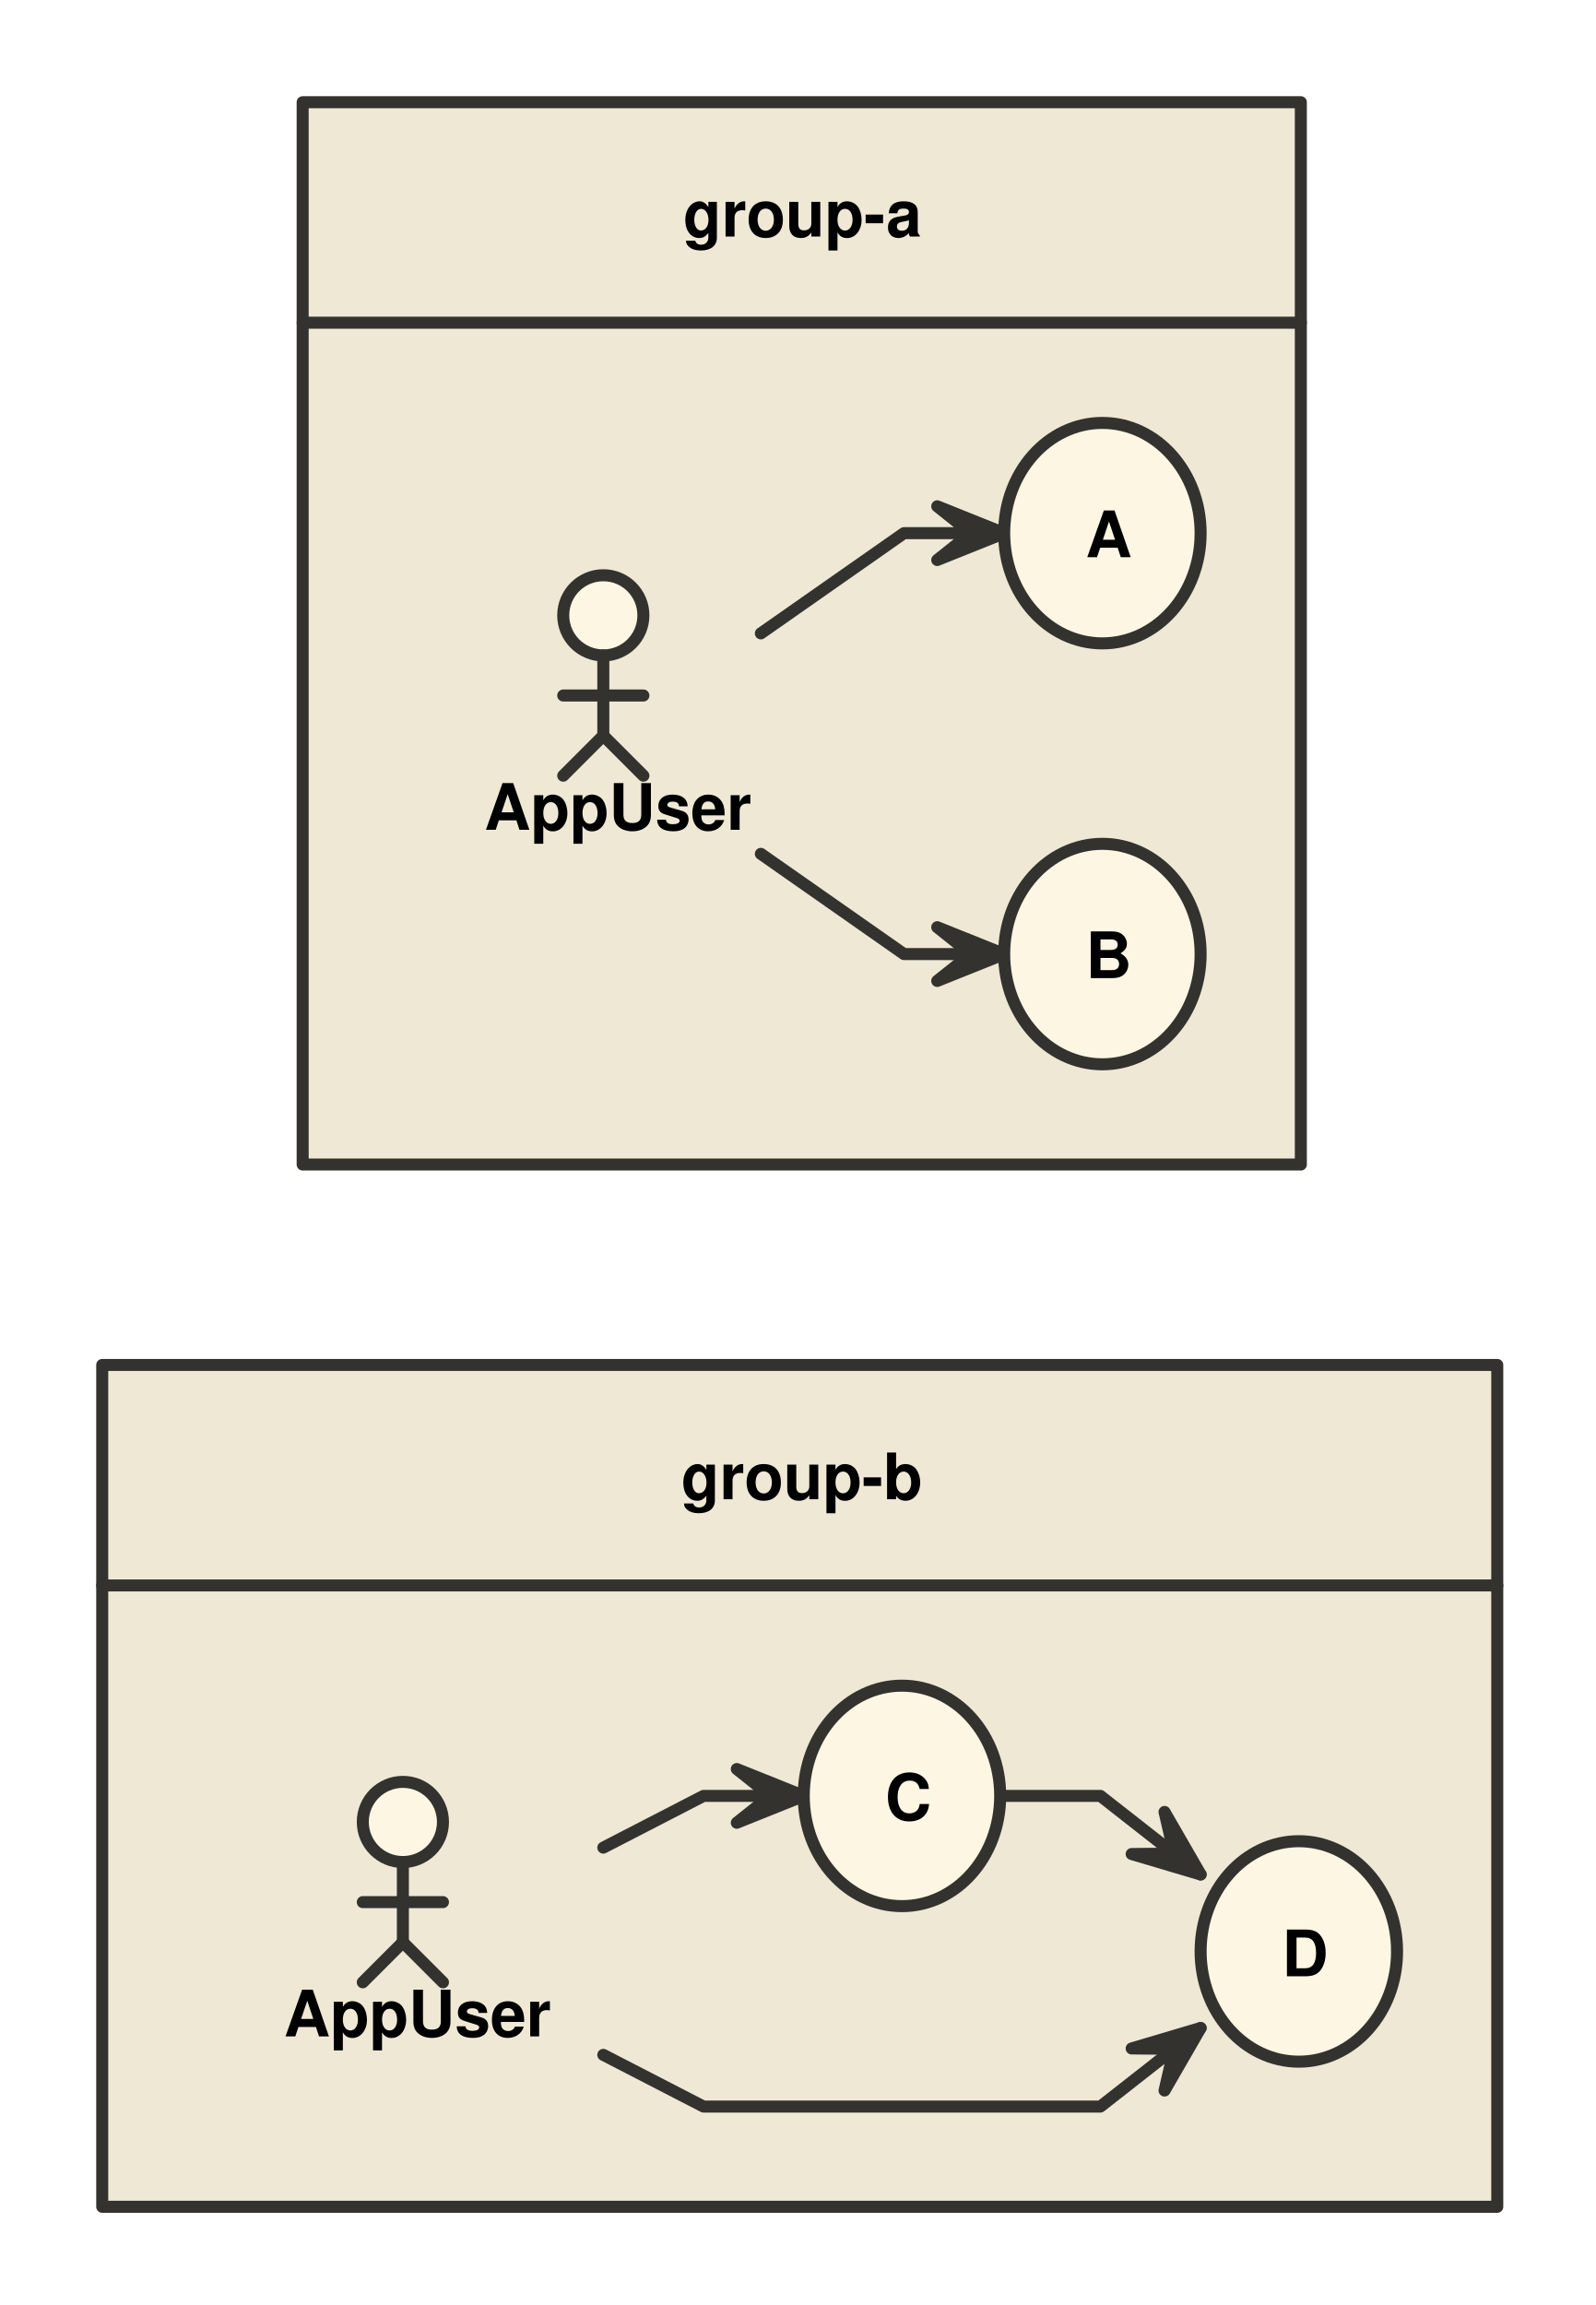
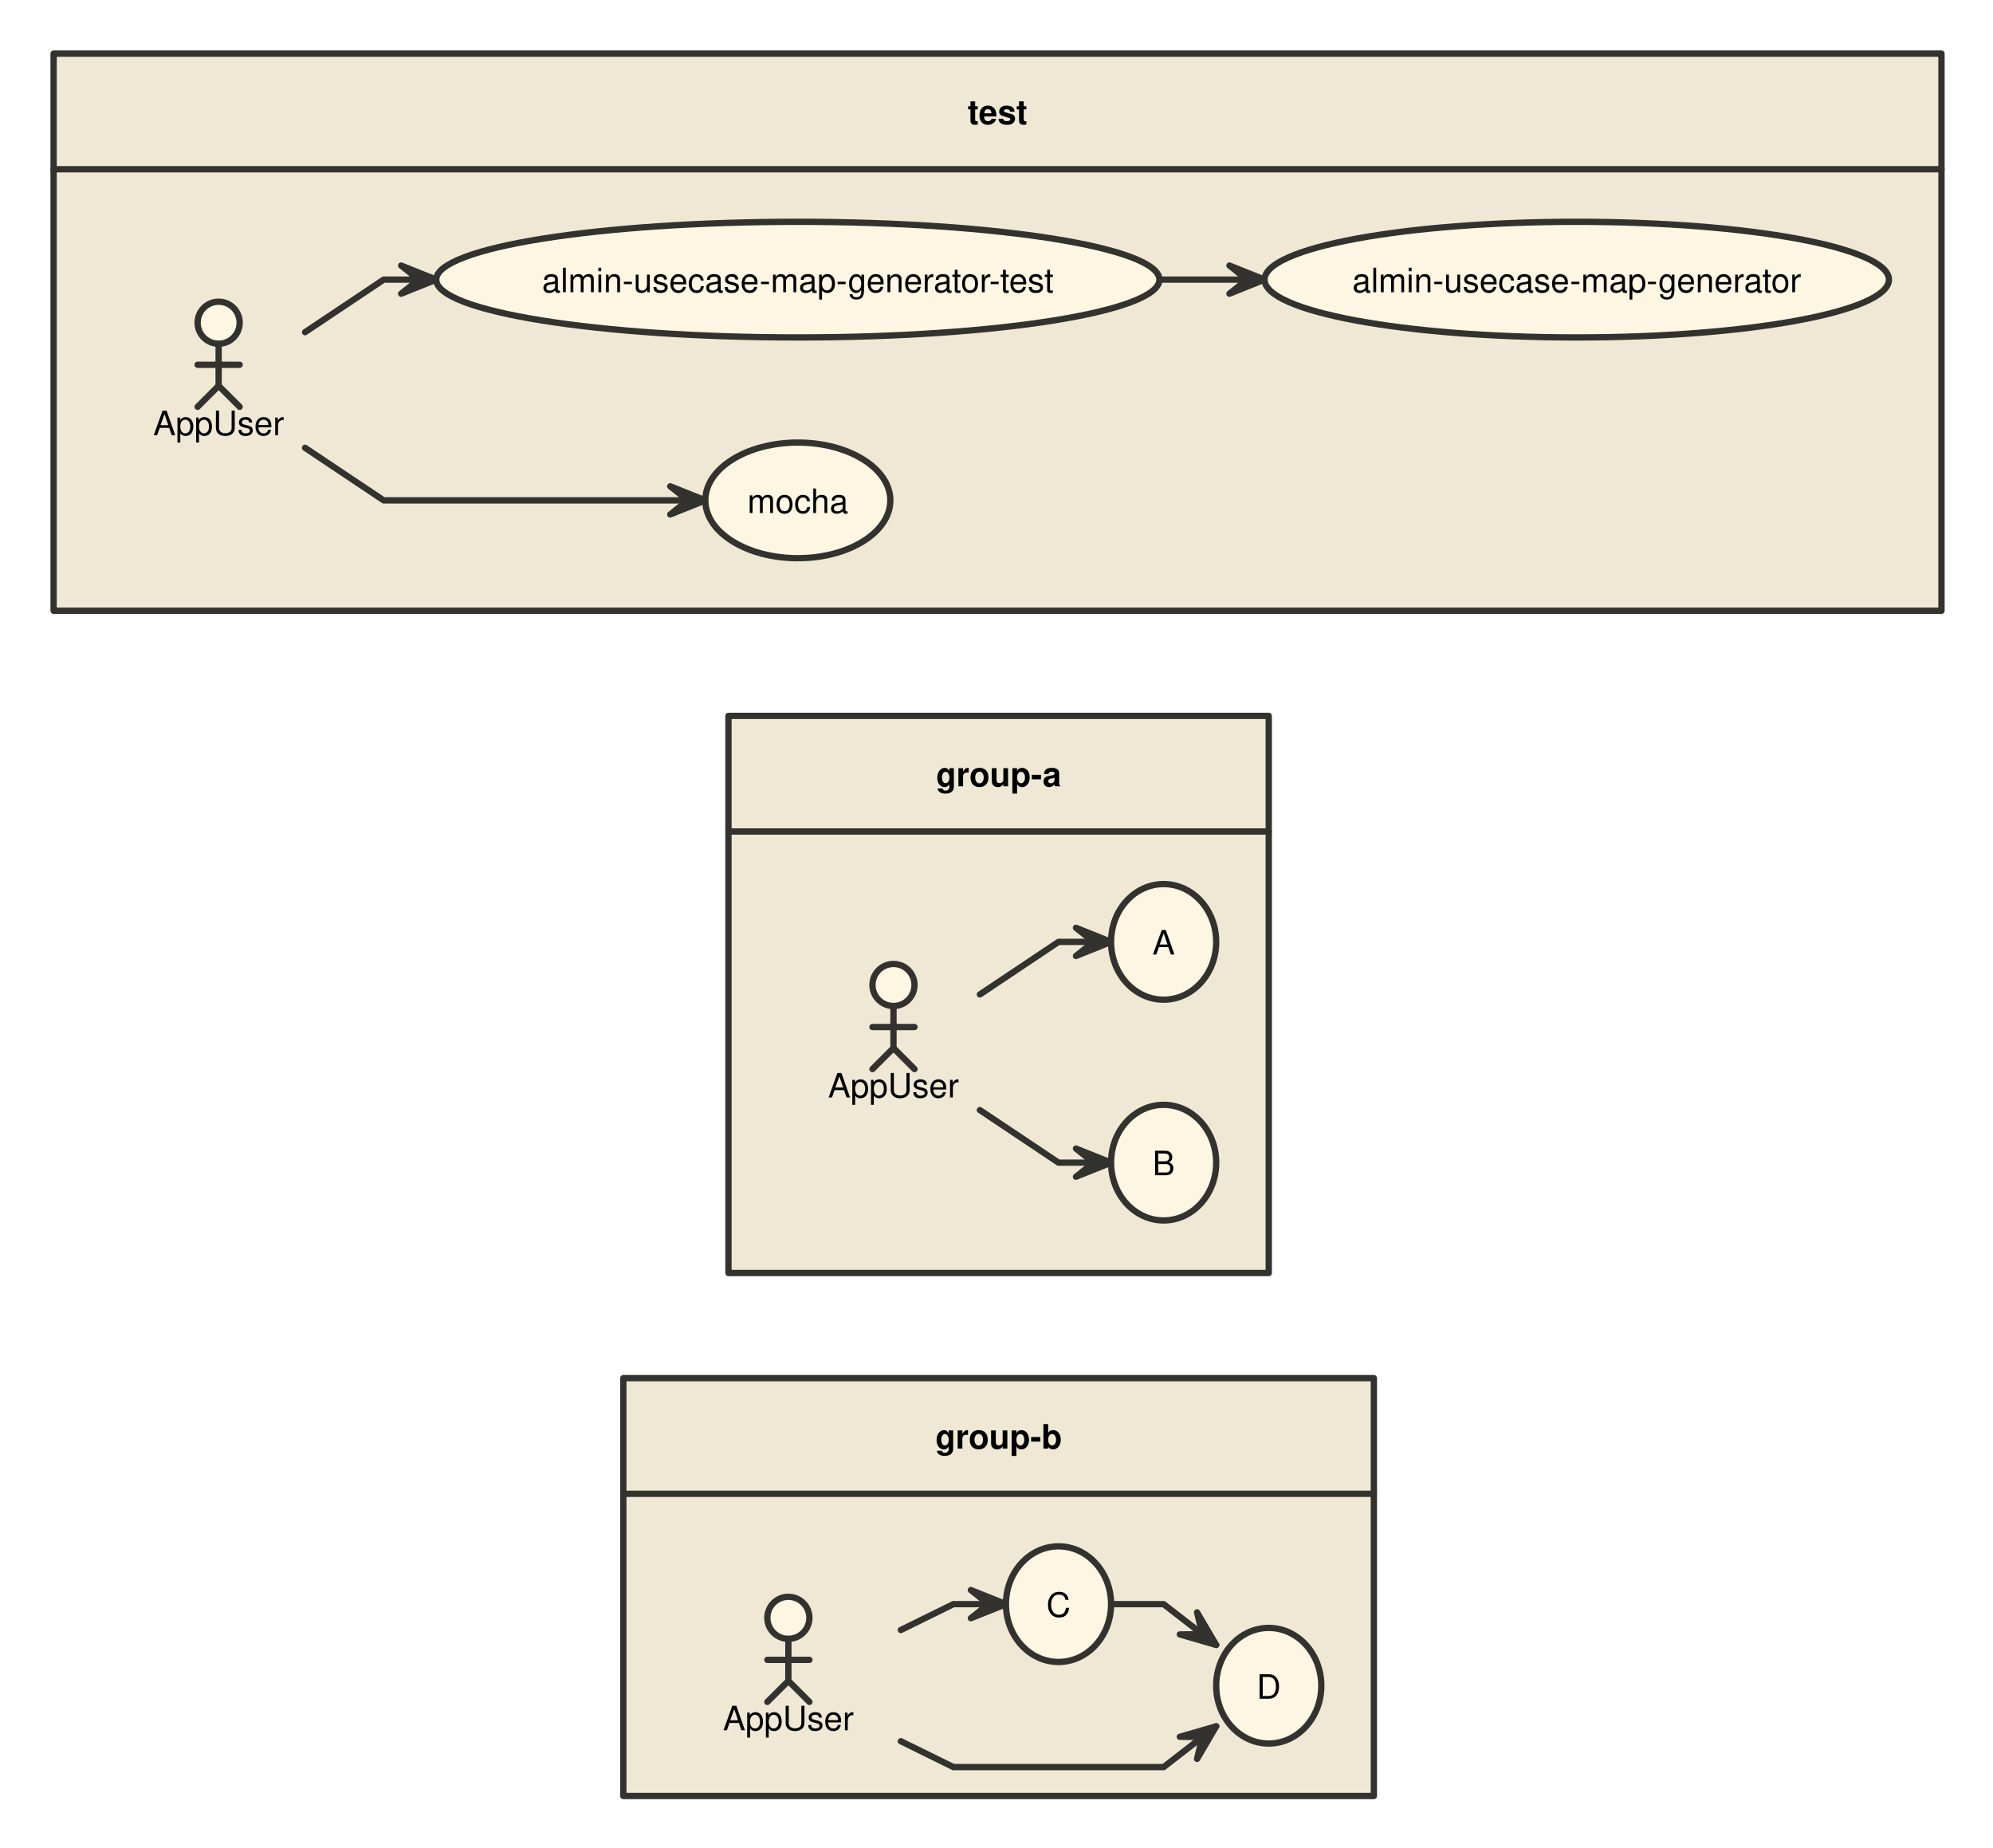
- <svg xmlns="http://www.w3.org/2000/svg" width="398" height="575" version="1.1" baseProfile="full" style="font-weight:bold; font-size:12pt; font-family:'Calibri', Helvetica, sans-serif;;stroke-width:3;stroke-linejoin:round;stroke-linecap:round">
-   <rect x="75.5" y="25.5" height="265" width="249" style="stroke:#33322E;fill:#eee8d5;" />
-   <text x="170.3" y="59" style="">group-a</text>
-   <path d="M75.5 80.5 L324.5 80.5" style="stroke:#33322E;fill:none;" />
-   <path d="M189.8 158 L225.5 133 L250.5 133 L250.5 133 " style="stroke:#33322E;fill:none;" />
-   <path d="M233.8 139.7 L242.2 133 L233.8 126.3 L250.5 133 Z" style="stroke:#33322E;fill:#33322E;" />
-   <path d="M189.8 213 L225.5 238 L250.5 238 L250.5 238 " style="stroke:#33322E;fill:none;" />
-   <path d="M233.8 244.7 L242.2 238 L233.8 231.3 L250.5 238 Z" style="stroke:#33322E;fill:#33322E;" />
-   <circle r="10" cx="150.5" cy="153.5" style="stroke:#33322E;fill:#fdf6e3;" />
-   <path d="M150.5 163.5 L150.5 183.5" style="stroke:#33322E;fill:none;" />
-   <path d="M140.5 173.5 L160.5 173.5" style="stroke:#33322E;fill:none;" />
-   <path d="M140.5 193.5 L150.5 183.5 L160.5 193.5" style="stroke:#33322E;fill:none;" />
-   <text x="120.8" y="207" style="">AppUser</text>
-   <ellipse cx="275" cy="133" rx="24.5" ry="27.5" style="stroke:#33322E;fill:#fdf6e3;" />
-   <text x="270.8" y="139" style="">A</text>
-   <ellipse cx="275" cy="238" rx="24.5" ry="27.5" style="stroke:#33322E;fill:#fdf6e3;" />
-   <text x="270.8" y="244" style="">B</text>
-   <rect x="25.5" y="340.5" height="210" width="348" style="stroke:#33322E;fill:#eee8d5;" />
-   <text x="169.8" y="374" style="">group-b</text>
-   <path d="M25.5 395.5 L373.5 395.5" style="stroke:#33322E;fill:none;" />
-   <path d="M150.5 460.9 L175.5 448 L200.5 448 L200.5 448 " style="stroke:#33322E;fill:none;" />
-   <path d="M183.8 454.7 L192.2 448 L183.8 441.3 L200.5 448 Z" style="stroke:#33322E;fill:#33322E;" />
-   <path d="M249.5 448 L274.5 448 L299.5 467.6 L299.5 467.6 " style="stroke:#33322E;fill:none;" />
-   <path d="M282.3 462.5 L292.9 462.4 L290.5 452 L299.5 467.6 Z" style="stroke:#33322E;fill:#33322E;" />
-   <path d="M150.5 512.6 L175.5 525.5 L274.5 525.5 L274.5 525.5 L299.5 505.9 L299.5 505.9 " style="stroke:#33322E;fill:none;" />
-   <path d="M290.5 521.5 L292.9 511.1 L282.3 511 L299.5 505.9 Z" style="stroke:#33322E;fill:#33322E;" />
-   <circle r="10" cx="100.5" cy="454.5" style="stroke:#33322E;fill:#fdf6e3;" />
-   <path d="M100.5 464.5 L100.5 484.5" style="stroke:#33322E;fill:none;" />
-   <path d="M90.5 474.5 L110.5 474.5" style="stroke:#33322E;fill:none;" />
-   <path d="M90.5 494.5 L100.5 484.5 L110.5 494.5" style="stroke:#33322E;fill:none;" />
-   <text x="70.8" y="508" style="">AppUser</text>
-   <ellipse cx="225" cy="448" rx="24.5" ry="27.5" style="stroke:#33322E;fill:#fdf6e3;" />
-   <text x="220.8" y="454" style="">C</text>
-   <ellipse cx="324" cy="486.8" rx="24.5" ry="27.5" style="stroke:#33322E;fill:#fdf6e3;" />
-   <text x="319.8" y="493" style="">D</text>
+ <svg xmlns="http://www.w3.org/2000/svg" width="948" height="878.75" version="1.1" baseProfile="full" viewbox="0 0 948 878.75" style="font-weight:bold; font-size:12pt; font-family:'Calibri', Helvetica, sans-serif;;stroke-width:3;stroke-linejoin:round;stroke-linecap:round">
+   <rect x="25.5" y="25.5" height="265" width="898" style="stroke:#33322E;fill:#eee8d5;stroke-dasharray:none;" />
+   <text x="474.5" y="59" style="text-anchor: middle;">test</text>
+   <path d="M25.5 80.5 L923.5 80.5" style="stroke:#33322E;fill:none;stroke-dasharray:none;" />
+   <path d="M145.1 158 L182.5 133 L207.5 133 L207.5 133 " style="stroke:#33322E;fill:none;stroke-dasharray:none;" />
+   <path d="M190.8 139.7 L199.2 133 L190.8 126.3 L207.5 133 Z" style="stroke:#33322E;fill:#33322E;stroke-dasharray:none;" />
+   <path d="M551.5 133 L576.5 133 L601.5 133 L601.5 133 " style="stroke:#33322E;fill:none;stroke-dasharray:none;" />
+   <path d="M584.8 139.7 L593.2 133 L584.8 126.3 L601.5 133 Z" style="stroke:#33322E;fill:#33322E;stroke-dasharray:none;" />
+   <path d="M145.1 213 L182.5 238 L335.5 238 L335.5 238 " style="stroke:#33322E;fill:none;stroke-dasharray:none;" />
+   <path d="M318.8 244.7 L327.2 238 L318.8 231.3 L335.5 238 Z" style="stroke:#33322E;fill:#33322E;stroke-dasharray:none;" />
+   <circle r="10" cx="104" cy="153.5" style="stroke:#33322E;fill:#fdf6e3;stroke-dasharray:none;" />
+   <path d="M104 163.5 L104 183.5" style="stroke:#33322E;fill:none;stroke-dasharray:none;" />
+   <path d="M94 173.5 L114 173.5" style="stroke:#33322E;fill:none;stroke-dasharray:none;" />
+   <path d="M94 193.5 L104 183.5 L114 193.5" style="stroke:#33322E;fill:none;stroke-dasharray:none;" />
+   <text x="104" y="207" style="font-weight:normal;text-anchor: middle;">AppUser</text>
+   <ellipse cx="379.5" cy="133" rx="172" ry="27.5" style="stroke:#33322E;fill:#fdf6e3;stroke-dasharray:none;" />
+   <text x="379.5" y="139" style="font-weight:normal;text-anchor: middle;">almin-usecase-map-generator-test</text>
+   <ellipse cx="750" cy="133" rx="148.5" ry="27.5" style="stroke:#33322E;fill:#fdf6e3;stroke-dasharray:none;" />
+   <text x="750" y="139" style="font-weight:normal;text-anchor: middle;">almin-usecase-map-generator</text>
+   <ellipse cx="379.5" cy="238" rx="44" ry="27.5" style="stroke:#33322E;fill:#fdf6e3;stroke-dasharray:none;" />
+   <text x="379.5" y="244" style="font-weight:normal;text-anchor: middle;">mocha</text>
+   <rect x="346.5" y="340.5" height="265" width="257" style="stroke:#33322E;fill:#eee8d5;stroke-dasharray:none;" />
+   <text x="475" y="374" style="text-anchor: middle;">group-a</text>
+   <path d="M346.5 395.5 L603.5 395.5" style="stroke:#33322E;fill:none;stroke-dasharray:none;" />
+   <path d="M466.1 473 L503.5 448 L528.5 448 L528.5 448 " style="stroke:#33322E;fill:none;stroke-dasharray:none;" />
+   <path d="M511.8 454.7 L520.2 448 L511.8 441.3 L528.5 448 Z" style="stroke:#33322E;fill:#33322E;stroke-dasharray:none;" />
+   <path d="M466.1 528 L503.5 553 L528.5 553 L528.5 553 " style="stroke:#33322E;fill:none;stroke-dasharray:none;" />
+   <path d="M511.8 559.7 L520.2 553 L511.8 546.3 L528.5 553 Z" style="stroke:#33322E;fill:#33322E;stroke-dasharray:none;" />
+   <circle r="10" cx="425" cy="468.5" style="stroke:#33322E;fill:#fdf6e3;stroke-dasharray:none;" />
+   <path d="M425 478.5 L425 498.5" style="stroke:#33322E;fill:none;stroke-dasharray:none;" />
+   <path d="M415 488.5 L435 488.5" style="stroke:#33322E;fill:none;stroke-dasharray:none;" />
+   <path d="M415 508.5 L425 498.5 L435 508.5" style="stroke:#33322E;fill:none;stroke-dasharray:none;" />
+   <text x="425" y="522" style="font-weight:normal;text-anchor: middle;">AppUser</text>
+   <ellipse cx="553.5" cy="448" rx="25" ry="27.5" style="stroke:#33322E;fill:#fdf6e3;stroke-dasharray:none;" />
+   <text x="553.5" y="454" style="font-weight:normal;text-anchor: middle;">A</text>
+   <ellipse cx="553.5" cy="553" rx="25" ry="27.5" style="stroke:#33322E;fill:#fdf6e3;stroke-dasharray:none;" />
+   <text x="553.5" y="559" style="font-weight:normal;text-anchor: middle;">B</text>
+   <rect x="296.5" y="655.5" height="198.75" width="357" style="stroke:#33322E;fill:#eee8d5;stroke-dasharray:none;" />
+   <text x="475" y="689" style="text-anchor: middle;">group-b</text>
+   <path d="M296.5 710.5 L653.5 710.5" style="stroke:#33322E;fill:none;stroke-dasharray:none;" />
+   <path d="M428.5 775.3 L453.5 763 L478.5 763 L478.5 763 " style="stroke:#33322E;fill:none;stroke-dasharray:none;" />
+   <path d="M461.8 769.7 L470.2 763 L461.8 756.3 L478.5 763 Z" style="stroke:#33322E;fill:#33322E;stroke-dasharray:none;" />
+   <path d="M528.5 763 L553.5 763 L578.5 782.4 L578.5 782.4 " style="stroke:#33322E;fill:none;stroke-dasharray:none;" />
+   <path d="M561.2 777.4 L571.9 777.3 L569.4 766.9 L578.5 782.4 Z" style="stroke:#33322E;fill:#33322E;stroke-dasharray:none;" />
+   <path d="M428.5 828.2 L453.5 840.5 L503.5 840.5 L503.5 840.5 L553.5 840.5 L553.5 840.5 L578.5 821.1 L578.5 821.1 " style="stroke:#33322E;fill:none;stroke-dasharray:none;" />
+   <path d="M569.4 836.6 L571.9 826.2 L561.2 826.1 L578.5 821.1 Z" style="stroke:#33322E;fill:#33322E;stroke-dasharray:none;" />
+   <circle r="10" cx="375" cy="769.5" style="stroke:#33322E;fill:#fdf6e3;stroke-dasharray:none;" />
+   <path d="M375 779.5 L375 799.5" style="stroke:#33322E;fill:none;stroke-dasharray:none;" />
+   <path d="M365 789.5 L385 789.5" style="stroke:#33322E;fill:none;stroke-dasharray:none;" />
+   <path d="M365 809.5 L375 799.5 L385 809.5" style="stroke:#33322E;fill:none;stroke-dasharray:none;" />
+   <text x="375" y="823" style="font-weight:normal;text-anchor: middle;">AppUser</text>
+   <ellipse cx="503.5" cy="763" rx="25" ry="27.5" style="stroke:#33322E;fill:#fdf6e3;stroke-dasharray:none;" />
+   <text x="503.5" y="769" style="font-weight:normal;text-anchor: middle;">C</text>
+   <ellipse cx="603.5" cy="801.8" rx="25" ry="27.5" style="stroke:#33322E;fill:#fdf6e3;stroke-dasharray:none;" />
+   <text x="603.5" y="808" style="font-weight:normal;text-anchor: middle;">D</text>
</svg>
